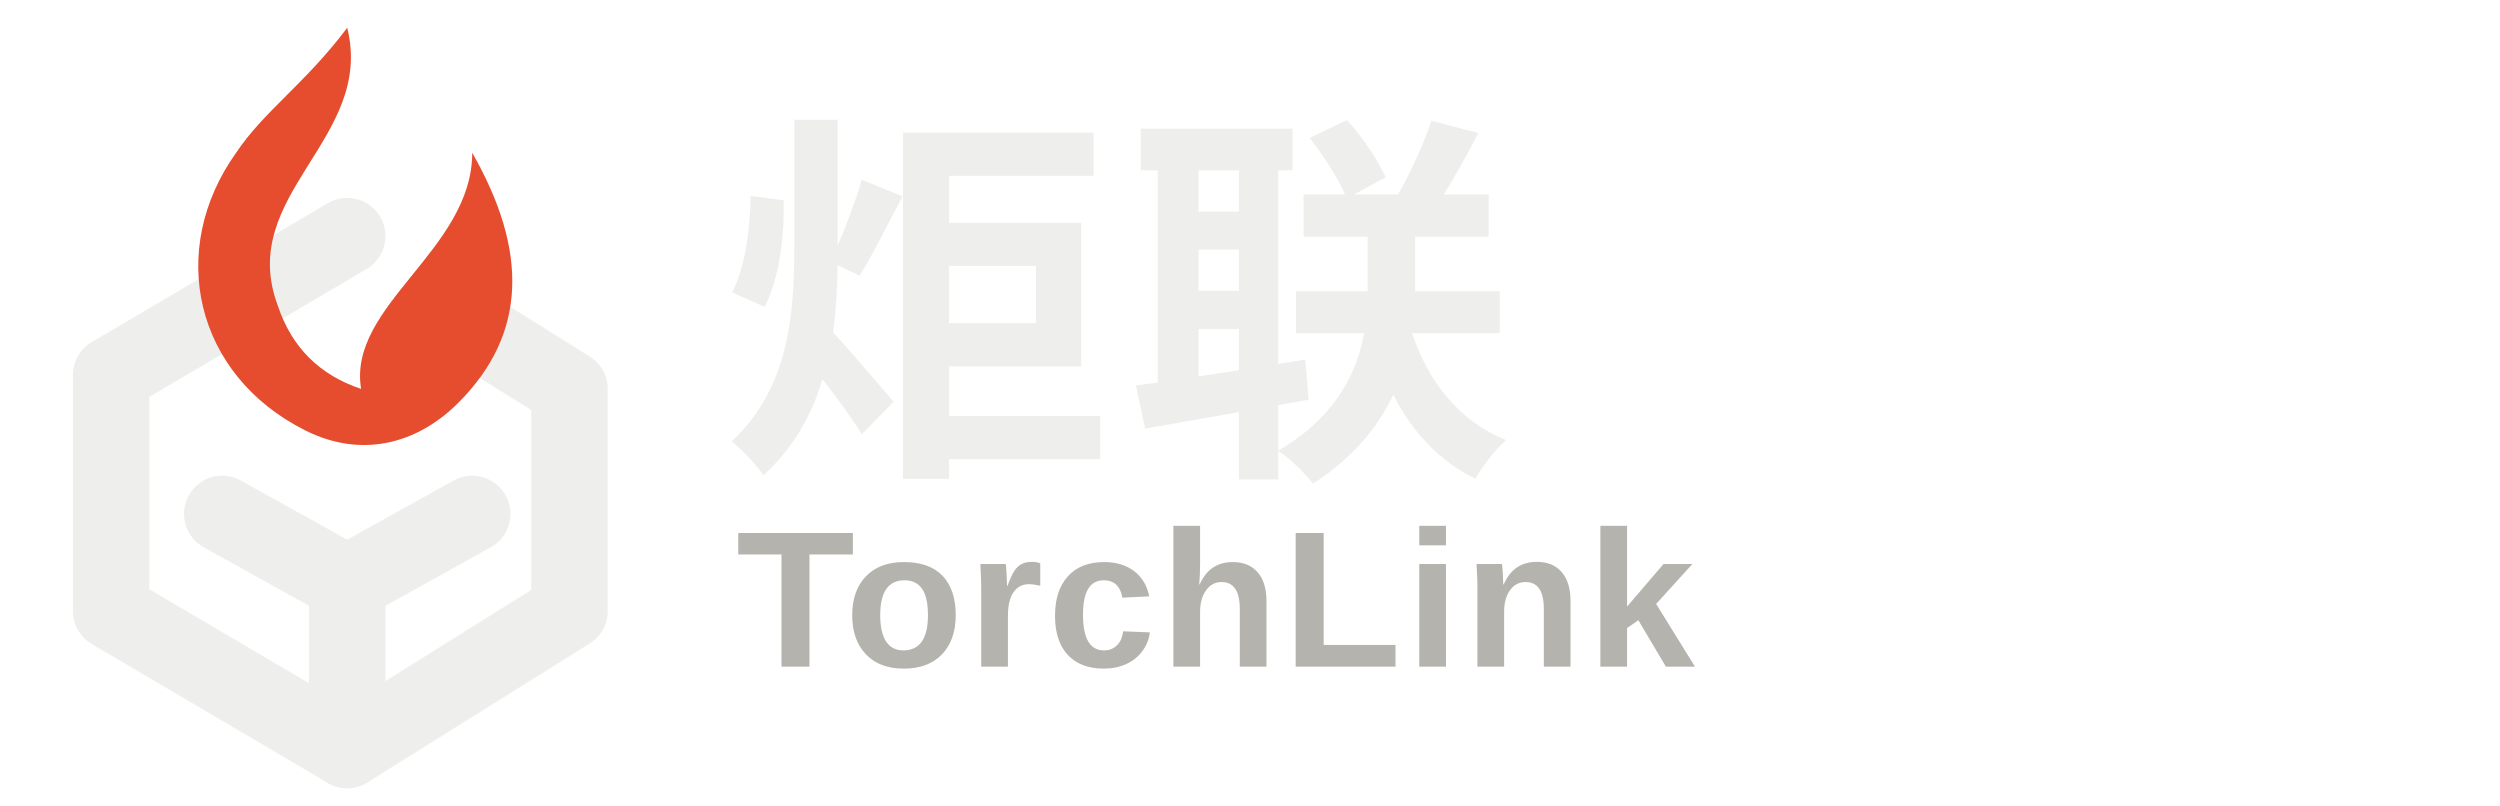
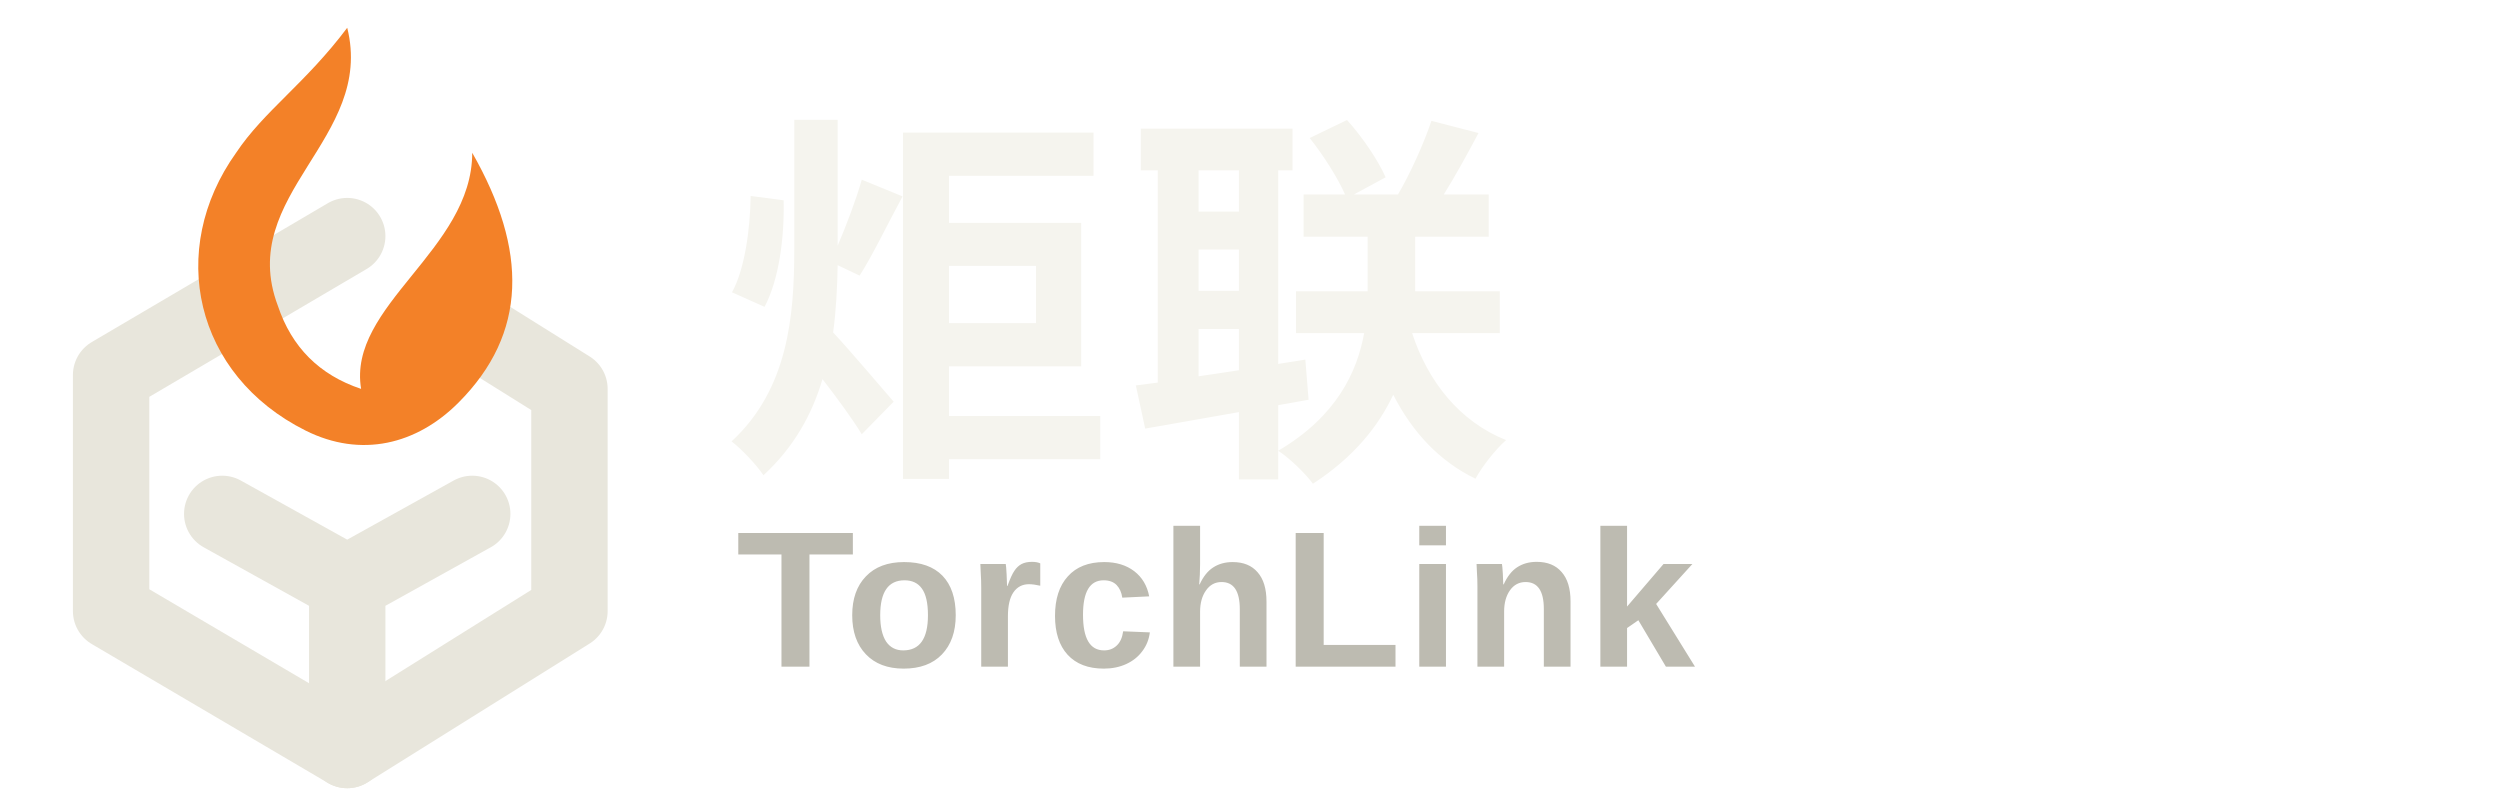
<svg xmlns="http://www.w3.org/2000/svg" viewBox="0 0 180 58" role="img" aria-labelledby="title">
-   <g fill="none" stroke="#eeeeec" stroke-linecap="round" stroke-linejoin="round" stroke-width="5.5">
+   <g fill="none" stroke="#e8e6dc" stroke-linecap="round" stroke-linejoin="round" stroke-width="5.5">
    <path d="M25 17 8 27v17l17 10 16-10V28l-8-5" />
    <path d="m16 37 9 5 9-5M25 42v12" />
  </g>
-   <path fill="#e54d2e" d="M25 2c2 8-8 12-5 20 1 3 3 5 6 6-1-6 8-10 8-17 4 7 4 13-1 18-3 3-7 4-11 2-8-4-10-13-5-20 2-3 5-5 8-9Z" />
-   <text x="52" y="32" fill="#eeeeec" font-family="Microsoft YaHei, PingFang SC, sans-serif" font-size="28" font-weight="700" letter-spacing="1">炬联</text>
-   <text x="53" y="48" fill="#b5b3ad" font-family="Arial, sans-serif" font-size="14" font-weight="700" letter-spacing=".3">TorchLink</text>
+   <path fill="#f38128" d="M25 2c2 8-8 12-5 20 1 3 3 5 6 6-1-6 8-10 8-17 4 7 4 13-1 18-3 3-7 4-11 2-8-4-10-13-5-20 2-3 5-5 8-9Z" />
+   <text x="52" y="32" fill="#f5f4ee" font-family="Microsoft YaHei, PingFang SC, sans-serif" font-size="28" font-weight="700" letter-spacing="1">炬联</text>
+   <text x="53" y="48" fill="#bdbbb1" font-family="Arial, sans-serif" font-size="14" font-weight="700" letter-spacing=".3">TorchLink</text>
</svg>
